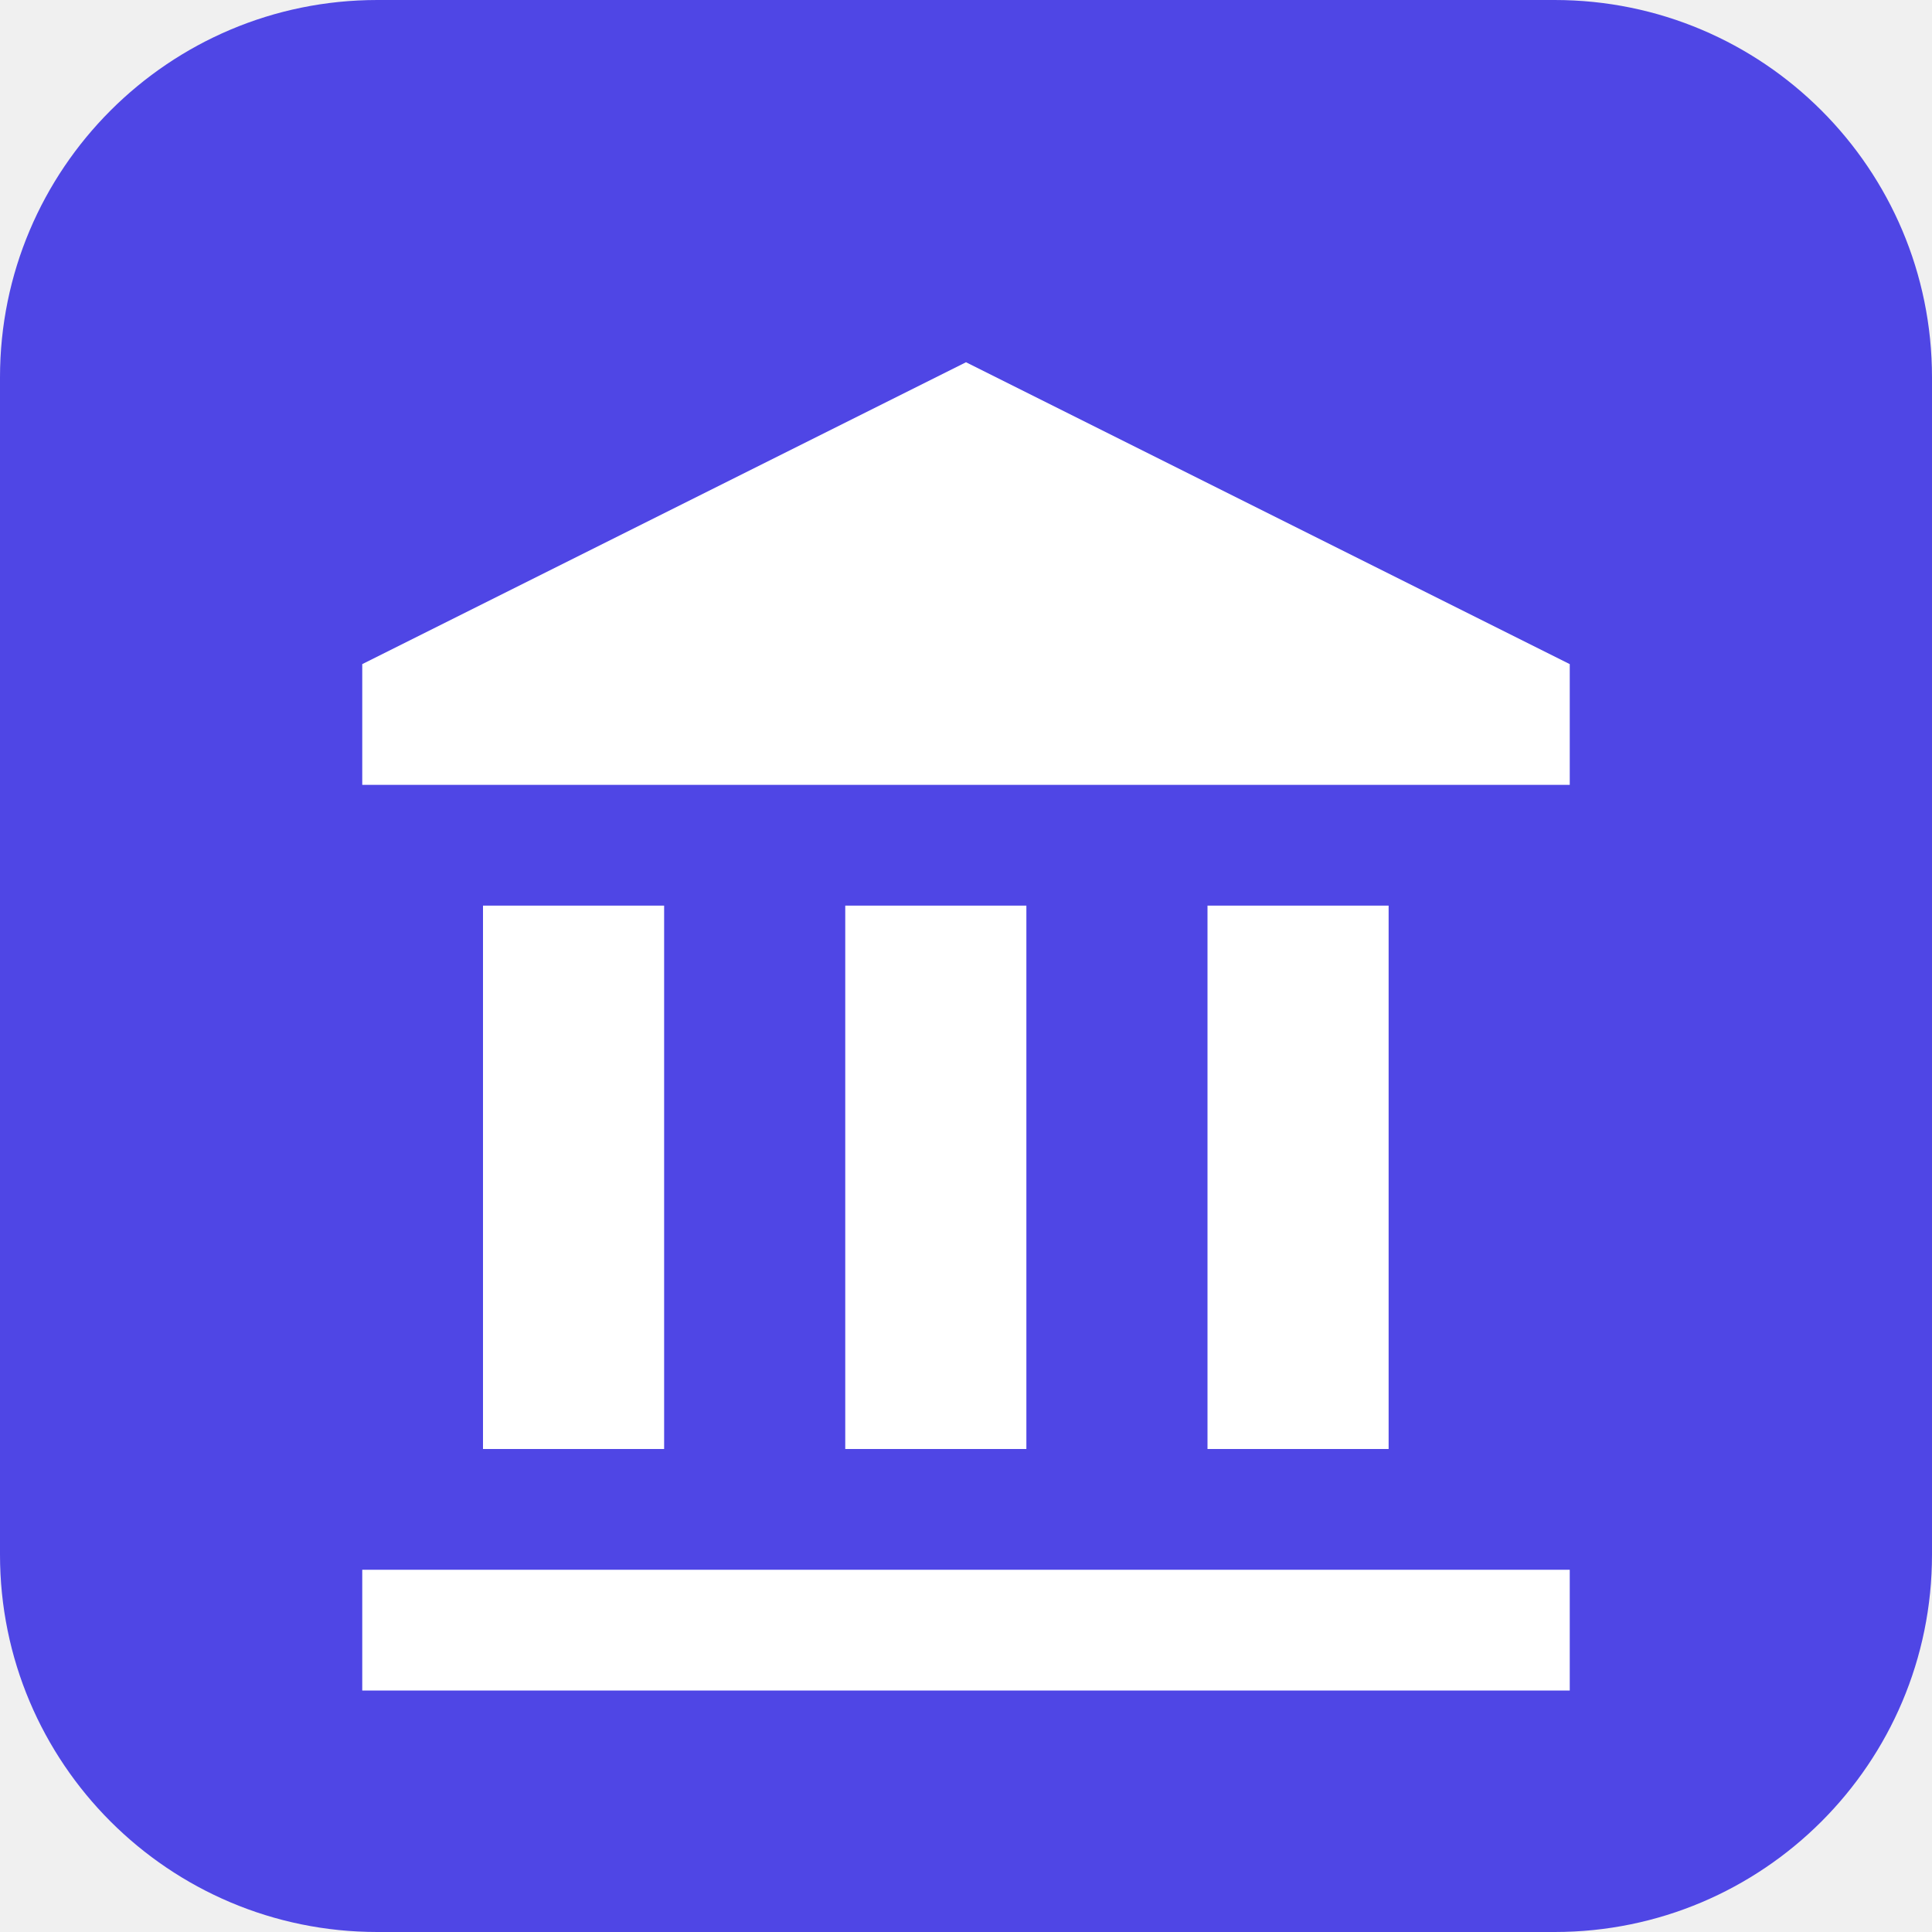
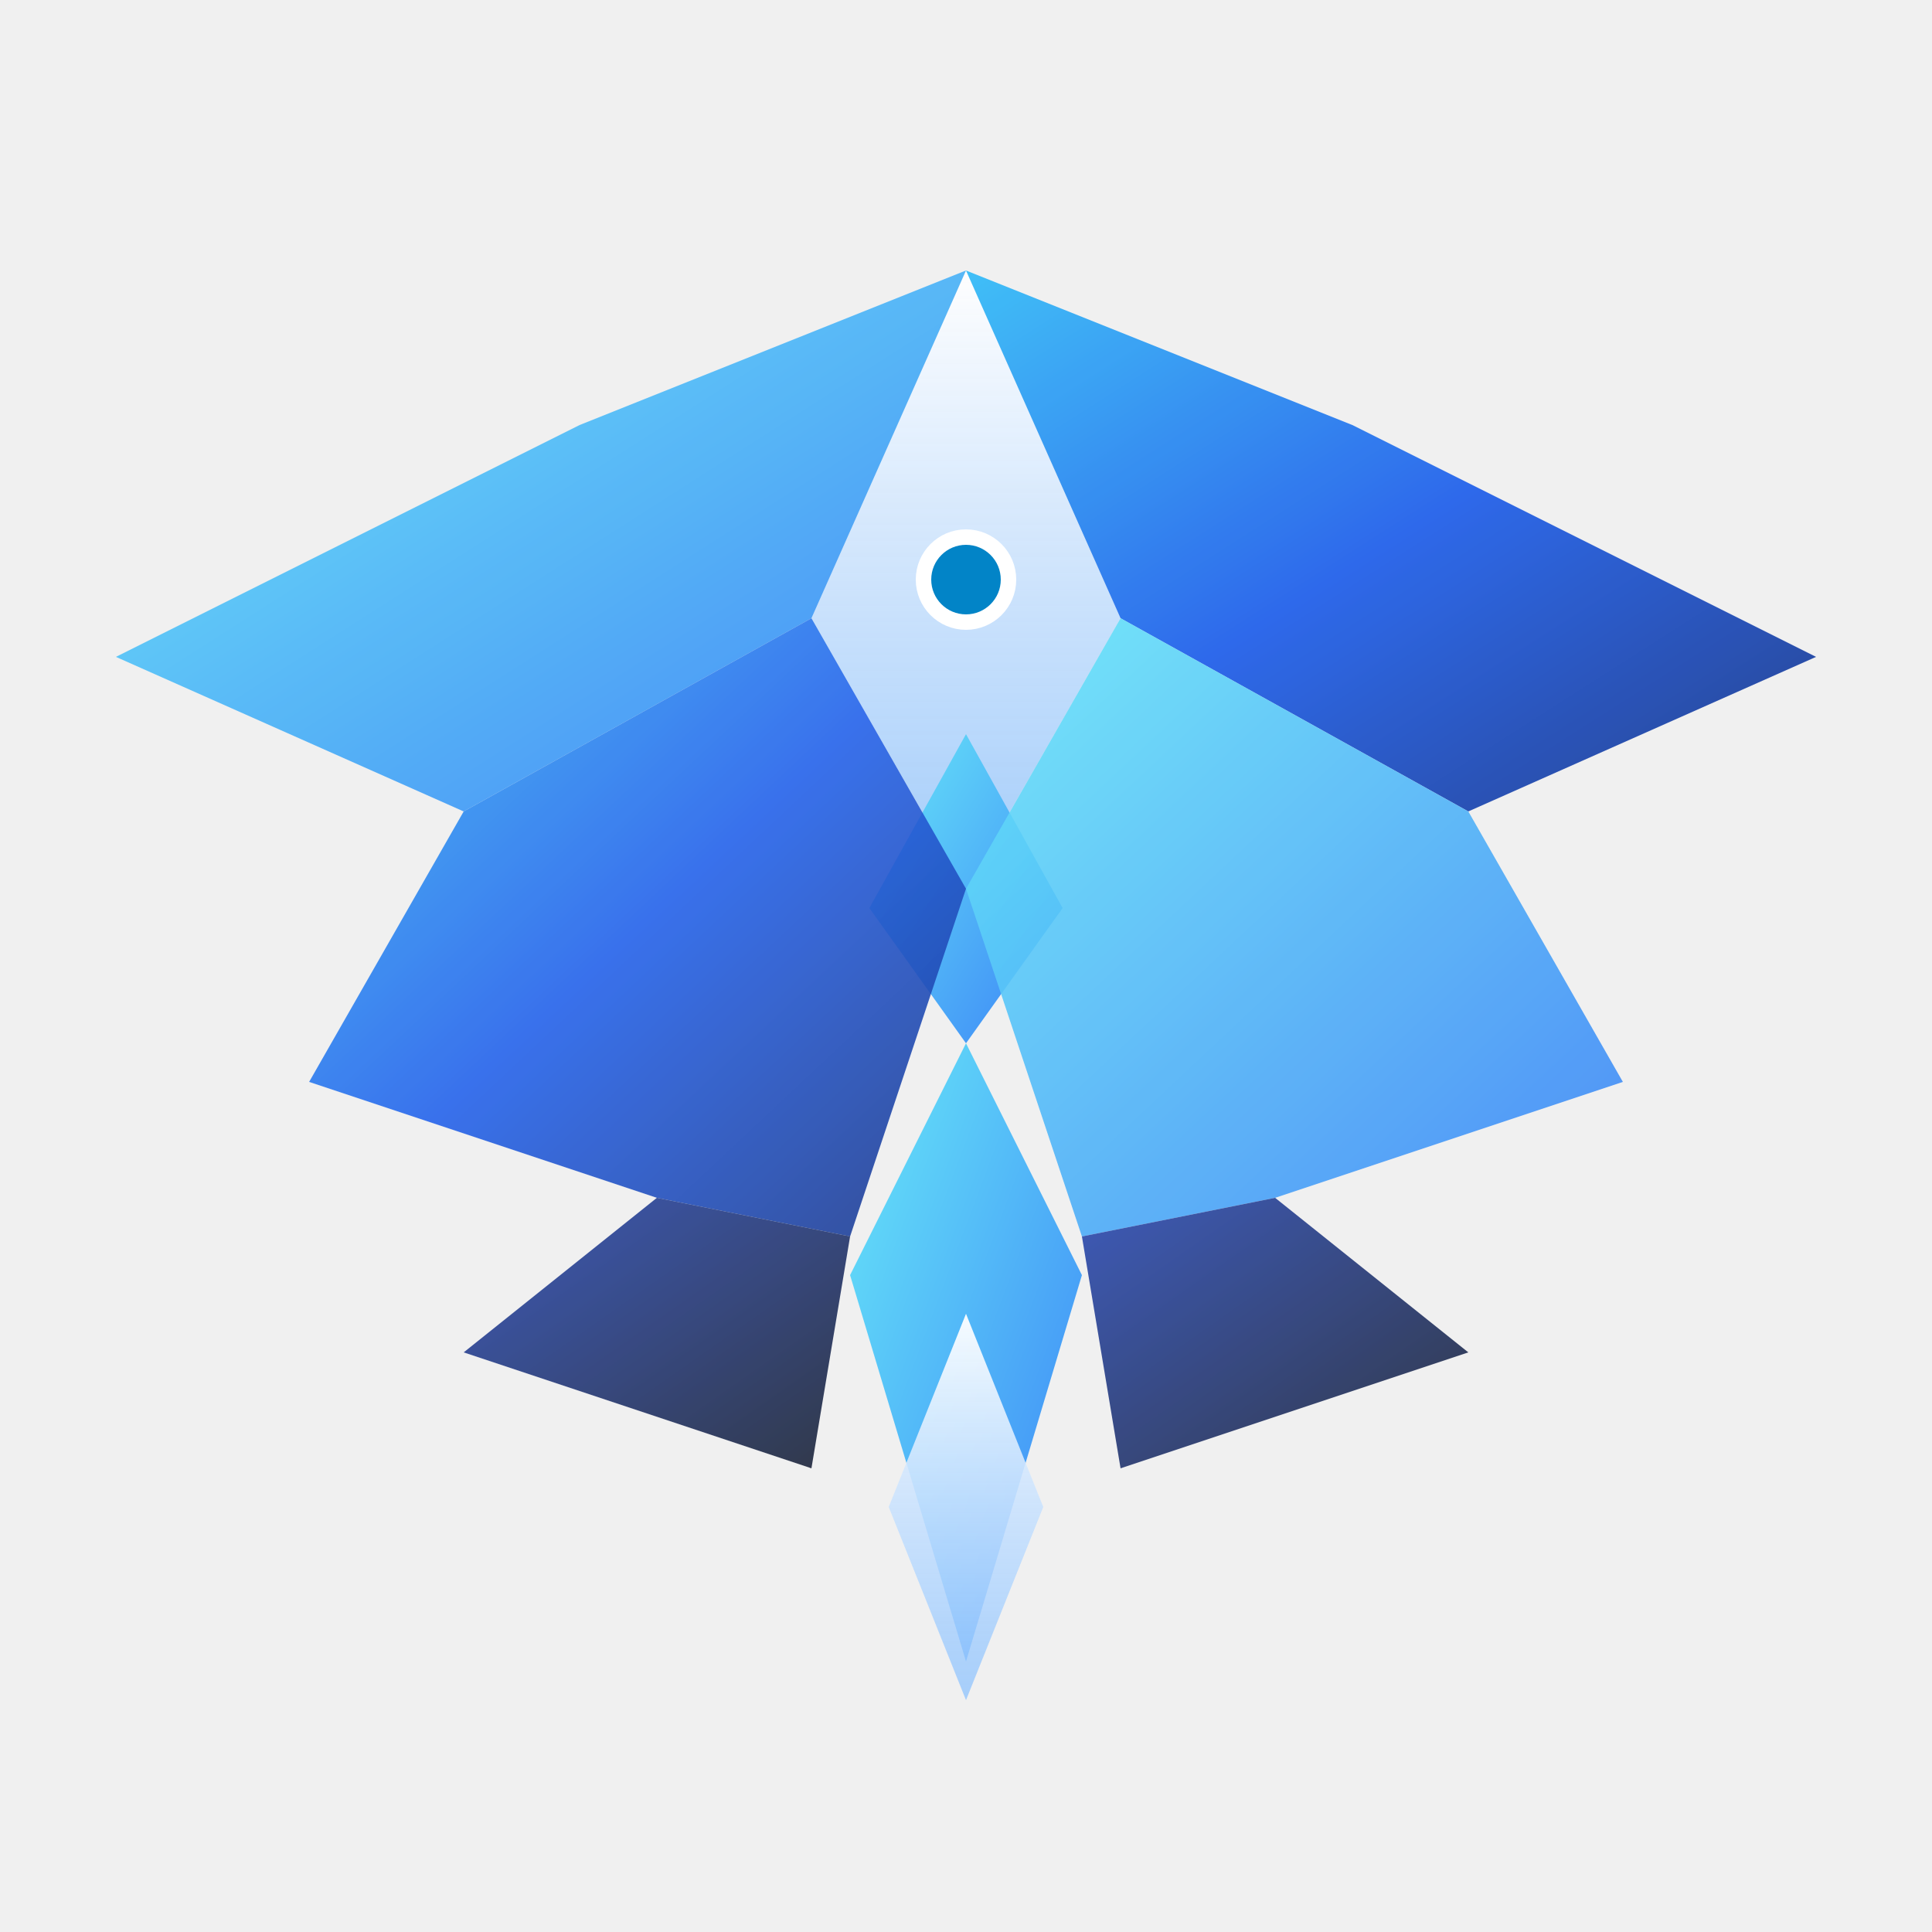
- <svg xmlns="http://www.w3.org/2000/svg" viewBox="0 0 512 512" width="512" height="512">
-   <rect width="512" height="512" rx="100" fill="#4f46e5" />
-   <path d="M256 96L96 176v32h320v-32L256 96zm-128 144v144h48V240h-48zm96 0v144h48V240h-48zm96 0v144h48V240h-48zm-224 176v32h320v-32H96z" fill="#ffffff" />
+ <svg xmlns="http://www.w3.org/2000/svg" viewBox="0 0 100 100" width="100%" height="100%">
+   <defs>
+     <linearGradient id="aquilaGradPrimary" x1="0%" y1="0%" x2="100%" y2="100%">
+       <stop offset="0%" stop-color="#38bdf8" />
+       <stop offset="50%" stop-color="#2563eb" />
+       <stop offset="100%" stop-color="#1e3a8a" />
+     </linearGradient>
+     <linearGradient id="aquilaGradAccent" x1="0%" y1="0%" x2="100%" y2="100%">
+       <stop offset="0%" stop-color="#67e8f9" />
+       <stop offset="100%" stop-color="#3b82f6" />
+     </linearGradient>
+     <linearGradient id="aquilaGradLight" x1="0%" y1="0%" x2="0%" y2="100%">
+       <stop offset="0%" stop-color="#ffffff" stop-opacity="0.95" />
+       <stop offset="100%" stop-color="#93c5fd" stop-opacity="0.8" />
+     </linearGradient>
+     <linearGradient id="aquilaGradDark" x1="0%" y1="0%" x2="100%" y2="100%">
+       <stop offset="0%" stop-color="#1e40af" />
+       <stop offset="100%" stop-color="#0f172a" />
+     </linearGradient>
+   </defs>
+   <g id="aquila-futuristic-eagle" fill-rule="evenodd" stroke-linejoin="round" stroke-linecap="round">
+     <polygon points="50,14 42,32 50,46 58,32" fill="url(#aquilaGradLight)" />
+     <polygon points="50,38 45,47 50,54 55,47" fill="url(#aquilaGradAccent)" />
+     <polygon points="50,14 42,32 24,42 6,34 30,22" fill="url(#aquilaGradAccent)" opacity="0.95" />
+     <polygon points="50,14 58,32 76,42 94,34 70,22" fill="url(#aquilaGradPrimary)" opacity="0.95" />
+     <polygon points="42,32 50,46 44,64 34,62 16,56 24,42" fill="url(#aquilaGradPrimary)" opacity="0.9" />
+     <polygon points="58,32 50,46 56,64 66,62 84,56 76,42" fill="url(#aquilaGradAccent)" opacity="0.9" />
+     <polygon points="34,62 44,64 42,76 24,70" fill="url(#aquilaGradDark)" opacity="0.85" />
+     <polygon points="66,62 56,64 58,76 76,70" fill="url(#aquilaGradDark)" opacity="0.85" />
+     <polygon points="50,54 44,66 50,86 56,66" fill="url(#aquilaGradAccent)" />
+     <polygon points="50,68 46,78 50,88 54,78" fill="url(#aquilaGradLight)" />
+     <circle cx="50" cy="30" r="2.2" fill="#0284c7" stroke="#ffffff" stroke-width="0.8" />
+   </g>
</svg>
